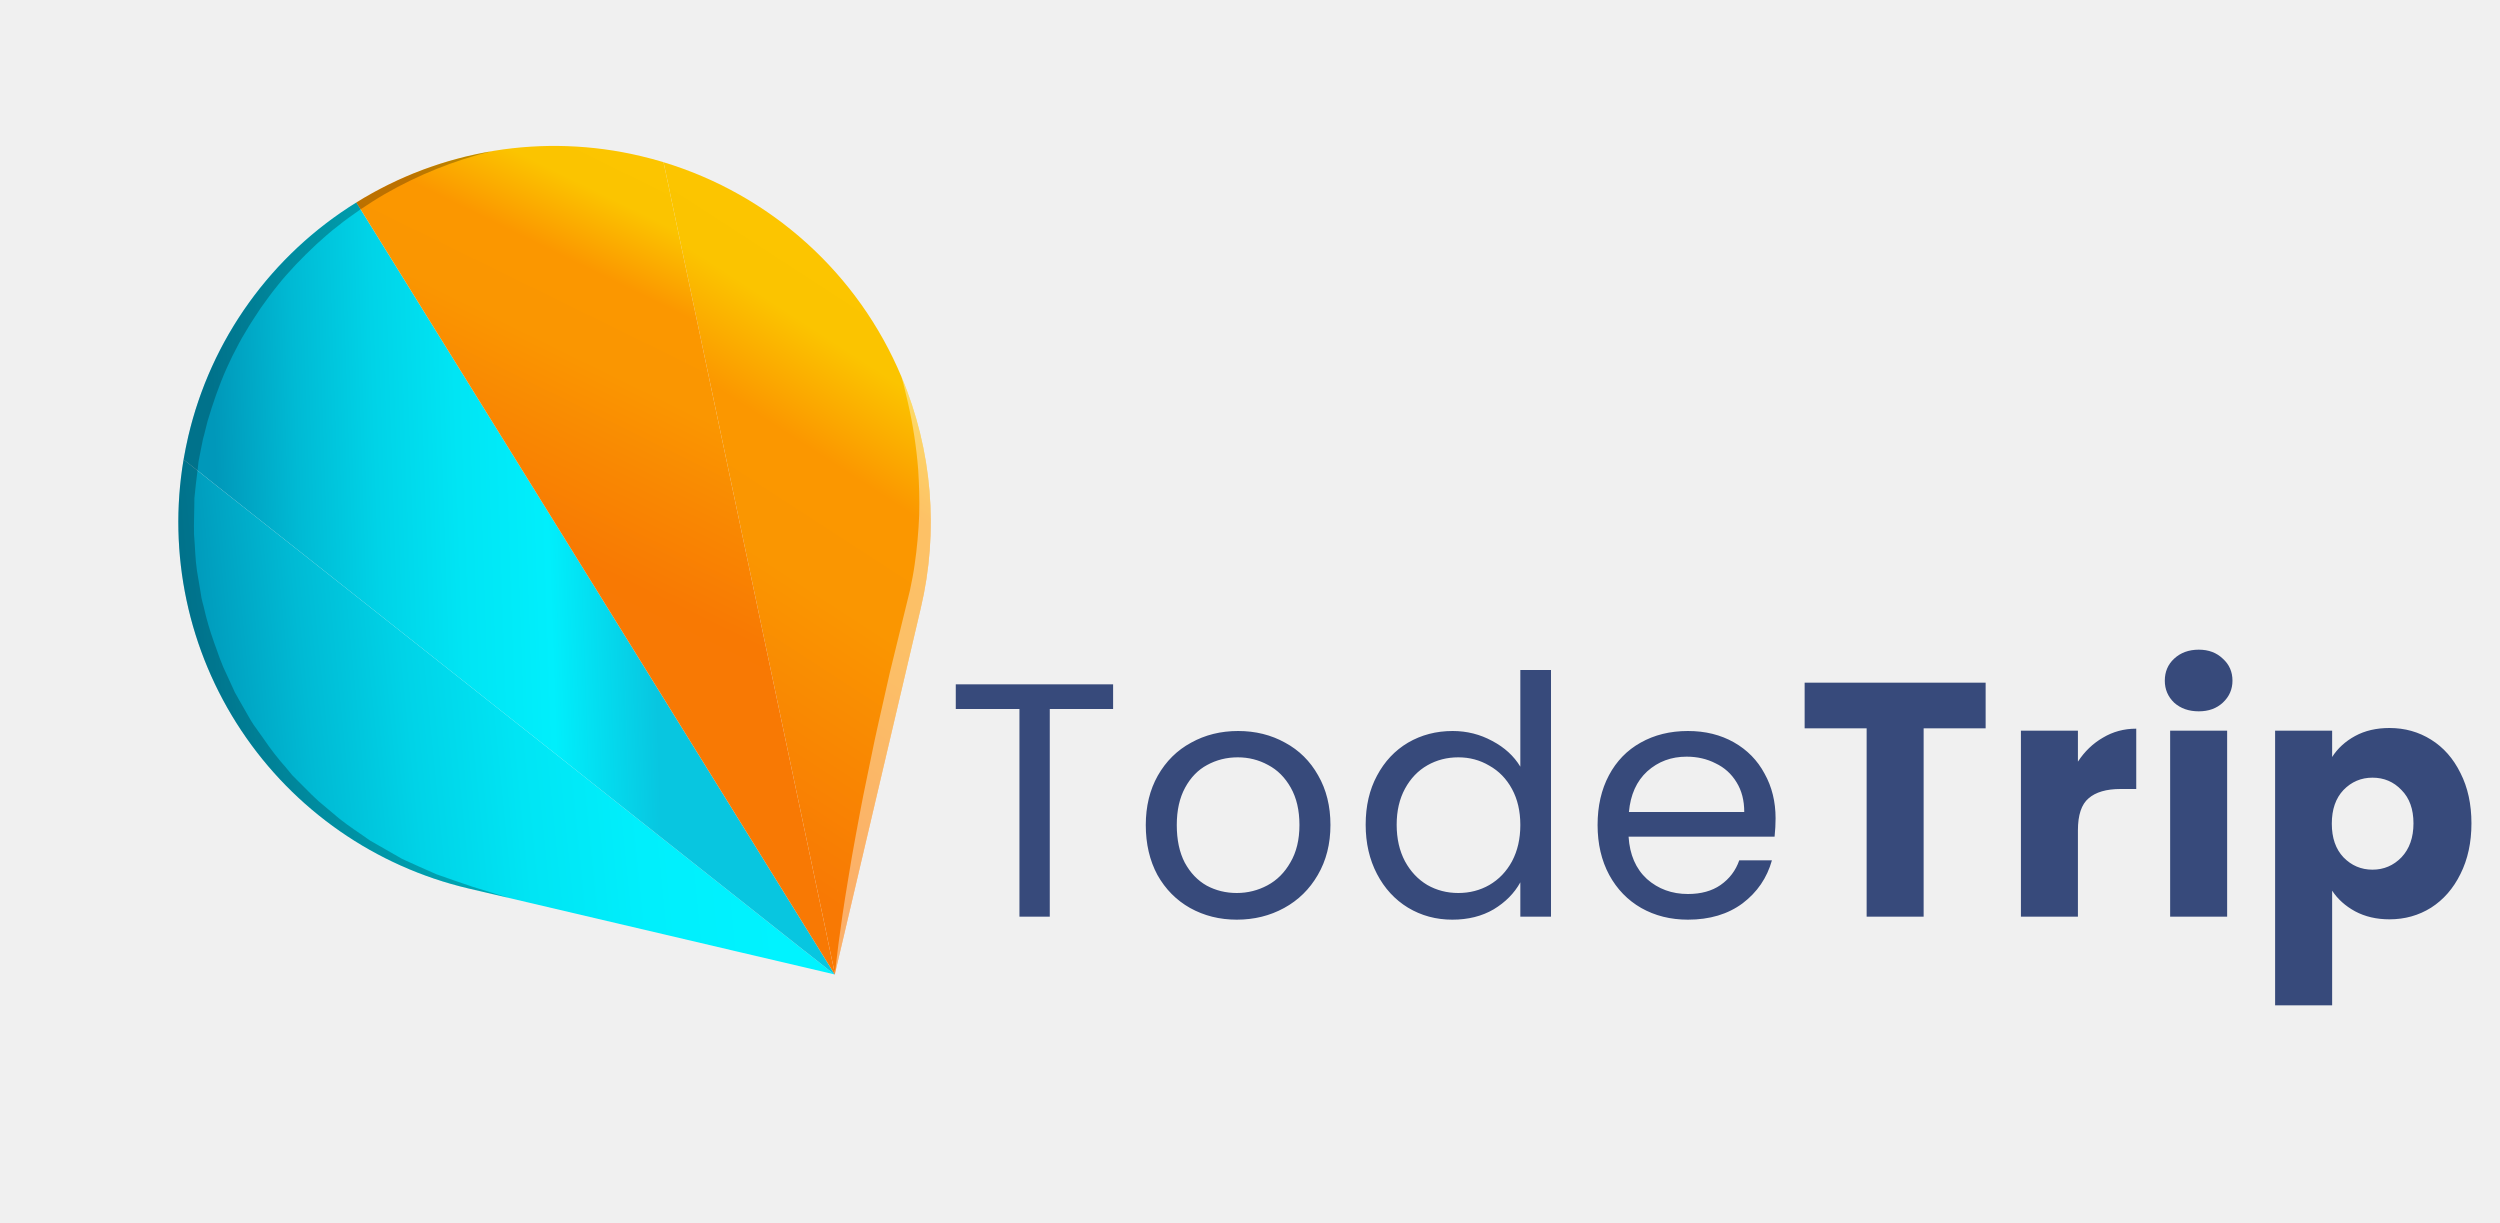
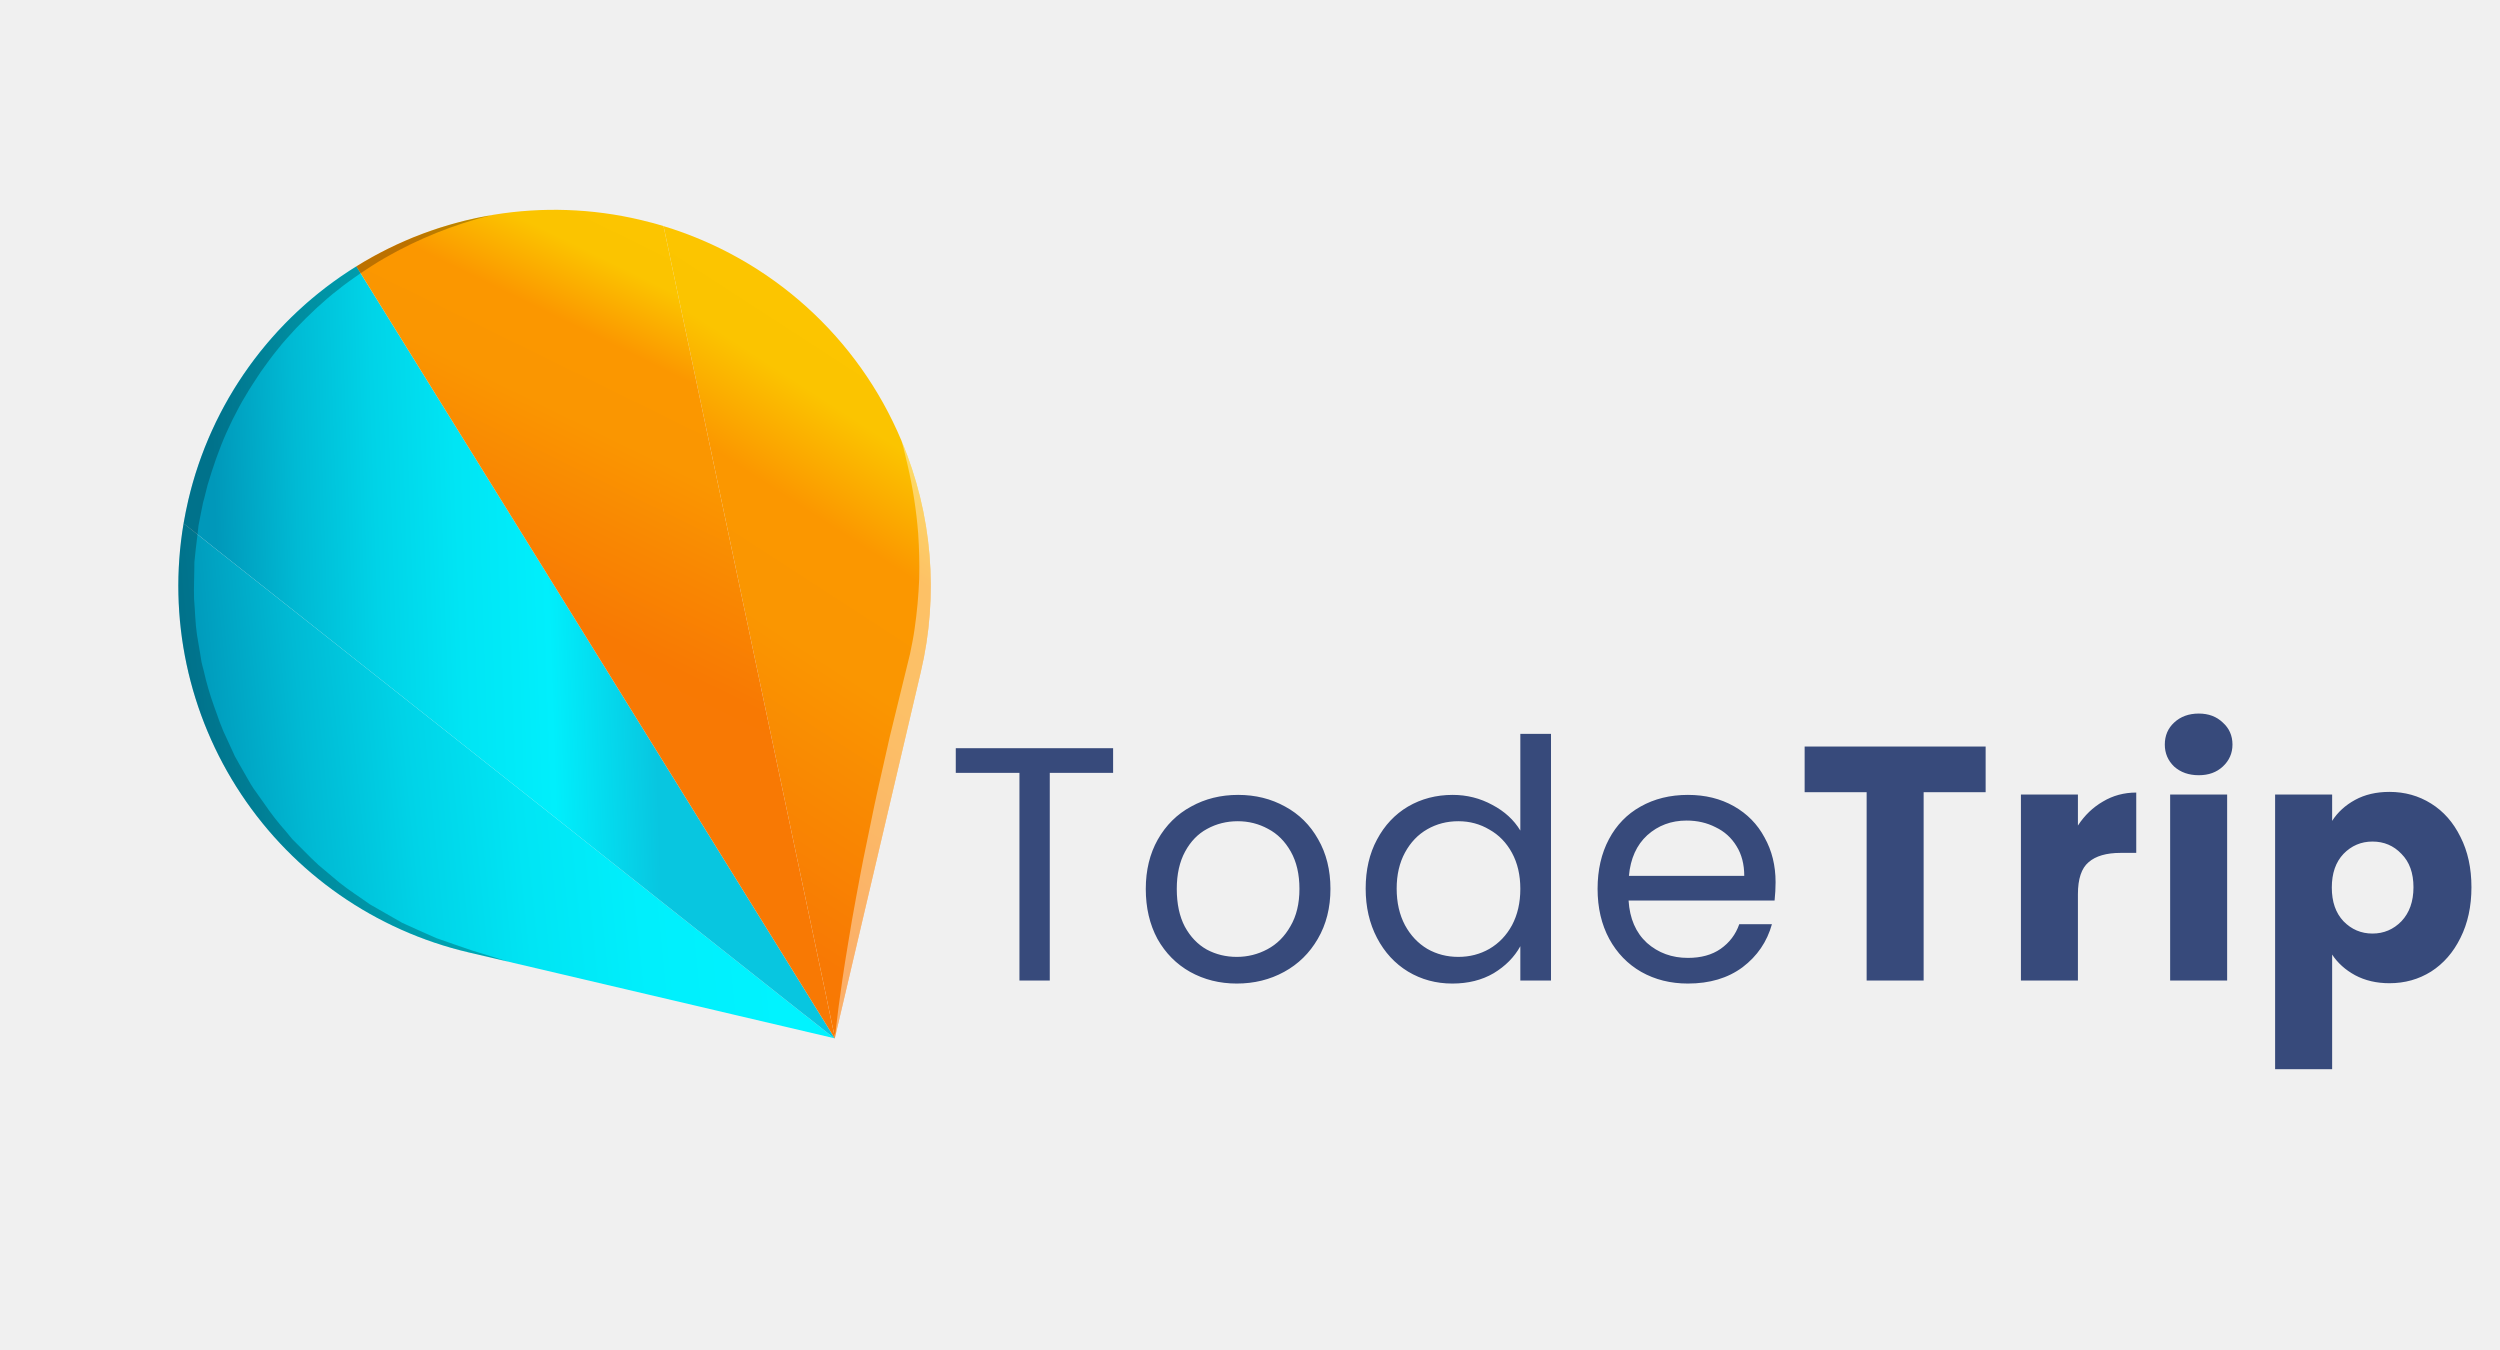
- <svg xmlns="http://www.w3.org/2000/svg" width="90" height="44" viewBox="0 0 90 44" fill="none">
+ <svg xmlns="http://www.w3.org/2000/svg" width="100" height="54" viewBox="0 0 90 44" fill="none">
  <path d="M6.609 16.544L7.111 16.939L7.447 17.207L7.464 17.218L7.468 17.225L28.956 34.228C28.963 34.232 28.967 34.238 28.972 34.239C28.977 34.241 28.979 34.244 28.981 34.247L28.984 34.245C28.991 34.249 28.991 34.249 28.993 34.253C28.994 34.254 28.995 34.256 28.997 34.257C28.998 34.259 29 34.26 29.002 34.26L29.004 34.263C29.009 34.266 29.012 34.269 29.015 34.274L29.02 34.275L30.031 35.076L16.867 31.985C13.515 31.197 10.589 29.162 8.684 26.294C6.778 23.425 6.036 19.939 6.609 16.544Z" fill="url(#paint0_linear_102_59)" />
  <path d="M30.057 35.06L29.79 33.798C29.789 33.79 29.787 33.783 29.785 33.775C29.783 33.773 29.783 33.77 29.784 33.767C29.781 33.763 29.779 33.758 29.779 33.753L29.782 33.751L29.773 33.721L29.776 33.719L24.123 6.96C24.119 6.945 24.116 6.929 24.115 6.913C24.114 6.905 24.112 6.897 24.11 6.89L24.108 6.886L24.109 6.881L23.887 5.84C25.794 6.418 27.551 7.409 29.031 8.743C30.511 10.077 31.679 11.721 32.45 13.559L32.454 13.565C32.453 13.57 32.453 13.57 32.455 13.573C33.562 16.204 33.804 19.119 33.147 21.896L30.06 35.045L30.057 35.06Z" fill="url(#paint1_linear_102_59)" />
  <path d="M6.609 16.544C6.658 16.264 6.713 15.986 6.778 15.705C7.183 13.973 7.926 12.338 8.964 10.894C10.003 9.449 11.316 8.225 12.829 7.289L30.052 35.081L30.031 35.076L29.02 34.275L29.015 34.274C29.012 34.269 29.009 34.266 29.004 34.263L29.002 34.26C29 34.26 28.998 34.259 28.997 34.257C28.995 34.256 28.994 34.254 28.993 34.253C28.991 34.249 28.991 34.249 28.984 34.245L28.972 34.239C28.967 34.238 28.963 34.232 28.956 34.228L7.468 17.225L7.464 17.218L7.447 17.207L7.111 16.939L6.609 16.544Z" fill="url(#paint2_linear_102_59)" />
  <path d="M30.052 35.081L12.829 7.289C14.339 6.349 16.021 5.718 17.776 5.43C19.532 5.143 21.327 5.206 23.058 5.616C23.34 5.682 23.613 5.757 23.885 5.837L23.887 5.84L24.109 6.882L24.108 6.886L24.11 6.89C24.112 6.897 24.114 6.905 24.115 6.913C24.116 6.929 24.119 6.945 24.123 6.96L29.776 33.719L29.773 33.721C29.774 33.732 29.776 33.742 29.779 33.753C29.779 33.758 29.78 33.763 29.783 33.767C29.783 33.77 29.783 33.773 29.785 33.775C29.787 33.783 29.789 33.79 29.79 33.798L30.057 35.06L30.052 35.081Z" fill="url(#paint3_linear_102_59)" />
  <g style="mix-blend-mode:screen" opacity="0.4">
    <path d="M30.061 35.046C30.075 34.885 30.213 33.551 30.536 31.635C30.618 31.126 30.712 30.574 30.822 29.991C30.932 29.408 31.041 28.795 31.175 28.166C31.31 27.537 31.433 26.876 31.582 26.216C31.732 25.556 31.882 24.882 32.034 24.212C32.199 23.542 32.362 22.874 32.522 22.216C32.603 21.89 32.682 21.567 32.759 21.248C32.823 20.942 32.884 20.638 32.927 20.328C33.013 19.734 33.068 19.136 33.091 18.537C33.107 17.964 33.087 17.417 33.055 16.914C32.991 16.095 32.866 15.282 32.682 14.482C32.611 14.19 32.561 13.954 32.517 13.799C32.484 13.684 32.464 13.609 32.456 13.574C33.563 16.205 33.805 19.12 33.148 21.897L30.061 35.046Z" fill="white" />
  </g>
  <g style="mix-blend-mode:multiply" opacity="0.25">
    <path d="M6.609 16.544C6.658 16.264 6.713 15.986 6.779 15.705C7.389 13.113 8.749 10.759 10.688 8.934C12.627 7.11 15.061 5.897 17.685 5.446C16.341 5.778 15.051 6.297 13.851 6.987C13.552 7.16 13.266 7.346 12.982 7.535C12.708 7.727 12.411 7.932 12.157 8.142C11.889 8.343 11.635 8.575 11.383 8.801C11.137 9.032 10.896 9.269 10.66 9.515C10.434 9.764 10.202 10.008 9.993 10.278C9.779 10.537 9.584 10.815 9.389 11.084C9.203 11.37 9.015 11.643 8.847 11.935C8.669 12.22 8.517 12.524 8.365 12.819C8.217 13.124 8.078 13.428 7.957 13.739C7.836 14.05 7.721 14.366 7.619 14.687L7.471 15.167L7.349 15.653L7.315 15.774L7.304 15.82L7.292 15.885L7.24 16.139L7.15 16.601L7.145 16.635C7.135 16.737 7.122 16.837 7.111 16.939C7.07 17.275 7.027 17.607 6.998 17.939C6.998 18.376 6.973 18.815 6.986 19.252C7.024 19.686 7.026 20.126 7.092 20.557L7.202 21.205L7.254 21.53C7.275 21.635 7.307 21.742 7.334 21.848C7.43 22.275 7.552 22.696 7.7 23.109L7.922 23.727C7.998 23.932 8.085 24.133 8.182 24.329L8.456 24.927C8.559 25.121 8.676 25.311 8.782 25.502C8.895 25.69 8.994 25.887 9.117 26.072L9.498 26.608C9.746 26.975 10.018 27.324 10.312 27.654L10.521 27.908C10.597 27.988 10.676 28.065 10.755 28.143L11.224 28.612C11.381 28.769 11.547 28.917 11.721 29.055L12.232 29.484C12.577 29.759 12.955 29.996 13.317 30.257L14.481 30.923C14.891 31.106 15.299 31.299 15.713 31.474C16.14 31.62 16.564 31.776 16.996 31.918L18.308 32.323L16.867 31.985C13.515 31.197 10.589 29.162 8.684 26.294C6.778 23.425 6.036 19.939 6.609 16.544Z" fill="black" />
  </g>
  <path d="M40.072 24.636V25.524H37.792V33H36.7V25.524H34.408V24.636H40.072ZM44.524 33.108C43.908 33.108 43.348 32.968 42.844 32.688C42.348 32.408 41.956 32.012 41.668 31.5C41.388 30.98 41.248 30.38 41.248 29.7C41.248 29.028 41.392 28.436 41.68 27.924C41.976 27.404 42.376 27.008 42.88 26.736C43.384 26.456 43.948 26.316 44.572 26.316C45.196 26.316 45.76 26.456 46.264 26.736C46.768 27.008 47.164 27.4 47.452 27.912C47.748 28.424 47.896 29.02 47.896 29.7C47.896 30.38 47.744 30.98 47.44 31.5C47.144 32.012 46.74 32.408 46.228 32.688C45.716 32.968 45.148 33.108 44.524 33.108ZM44.524 32.148C44.916 32.148 45.284 32.056 45.628 31.872C45.972 31.688 46.248 31.412 46.456 31.044C46.672 30.676 46.78 30.228 46.78 29.7C46.78 29.172 46.676 28.724 46.468 28.356C46.26 27.988 45.988 27.716 45.652 27.54C45.316 27.356 44.952 27.264 44.56 27.264C44.16 27.264 43.792 27.356 43.456 27.54C43.128 27.716 42.864 27.988 42.664 28.356C42.464 28.724 42.364 29.172 42.364 29.7C42.364 30.236 42.46 30.688 42.652 31.056C42.852 31.424 43.116 31.7 43.444 31.884C43.772 32.06 44.132 32.148 44.524 32.148ZM49.164 29.688C49.164 29.016 49.3 28.428 49.572 27.924C49.844 27.412 50.216 27.016 50.688 26.736C51.168 26.456 51.704 26.316 52.296 26.316C52.808 26.316 53.284 26.436 53.724 26.676C54.164 26.908 54.5 27.216 54.732 27.6V24.12H55.836V33H54.732V31.764C54.516 32.156 54.196 32.48 53.772 32.736C53.348 32.984 52.852 33.108 52.284 33.108C51.7 33.108 51.168 32.964 50.688 32.676C50.216 32.388 49.844 31.984 49.572 31.464C49.3 30.944 49.164 30.352 49.164 29.688ZM54.732 29.7C54.732 29.204 54.632 28.772 54.432 28.404C54.232 28.036 53.96 27.756 53.616 27.564C53.28 27.364 52.908 27.264 52.5 27.264C52.092 27.264 51.72 27.36 51.384 27.552C51.048 27.744 50.78 28.024 50.58 28.392C50.38 28.76 50.28 29.192 50.28 29.688C50.28 30.192 50.38 30.632 50.58 31.008C50.78 31.376 51.048 31.66 51.384 31.86C51.72 32.052 52.092 32.148 52.5 32.148C52.908 32.148 53.28 32.052 53.616 31.86C53.96 31.66 54.232 31.376 54.432 31.008C54.632 30.632 54.732 30.196 54.732 29.7ZM63.921 29.46C63.921 29.668 63.909 29.888 63.885 30.12H58.629C58.669 30.768 58.889 31.276 59.289 31.644C59.697 32.004 60.189 32.184 60.765 32.184C61.237 32.184 61.629 32.076 61.941 31.86C62.261 31.636 62.485 31.34 62.613 30.972H63.789C63.613 31.604 63.261 32.12 62.733 32.52C62.205 32.912 61.549 33.108 60.765 33.108C60.141 33.108 59.581 32.968 59.085 32.688C58.597 32.408 58.213 32.012 57.933 31.5C57.653 30.98 57.513 30.38 57.513 29.7C57.513 29.02 57.649 28.424 57.921 27.912C58.193 27.4 58.573 27.008 59.061 26.736C59.557 26.456 60.125 26.316 60.765 26.316C61.389 26.316 61.941 26.452 62.421 26.724C62.901 26.996 63.269 27.372 63.525 27.852C63.789 28.324 63.921 28.86 63.921 29.46ZM62.793 29.232C62.793 28.816 62.701 28.46 62.517 28.164C62.333 27.86 62.081 27.632 61.761 27.48C61.449 27.32 61.101 27.24 60.717 27.24C60.165 27.24 59.693 27.416 59.301 27.768C58.917 28.12 58.697 28.608 58.641 29.232H62.793ZM71.483 24.576V26.22H69.251V33H67.199V26.22H64.967V24.576H71.483ZM74.805 27.42C75.045 27.052 75.345 26.764 75.705 26.556C76.065 26.34 76.465 26.232 76.905 26.232V28.404H76.341C75.829 28.404 75.445 28.516 75.189 28.74C74.933 28.956 74.805 29.34 74.805 29.892V33H72.753V26.304H74.805V27.42ZM79.157 25.608C78.797 25.608 78.501 25.504 78.269 25.296C78.045 25.08 77.933 24.816 77.933 24.504C77.933 24.184 78.045 23.92 78.269 23.712C78.501 23.496 78.797 23.388 79.157 23.388C79.509 23.388 79.797 23.496 80.021 23.712C80.253 23.92 80.369 24.184 80.369 24.504C80.369 24.816 80.253 25.08 80.021 25.296C79.797 25.504 79.509 25.608 79.157 25.608ZM80.177 26.304V33H78.125V26.304H80.177ZM83.957 27.252C84.156 26.94 84.433 26.688 84.784 26.496C85.136 26.304 85.549 26.208 86.02 26.208C86.573 26.208 87.073 26.348 87.52 26.628C87.969 26.908 88.32 27.308 88.576 27.828C88.841 28.348 88.972 28.952 88.972 29.64C88.972 30.328 88.841 30.936 88.576 31.464C88.32 31.984 87.969 32.388 87.52 32.676C87.073 32.956 86.573 33.096 86.02 33.096C85.556 33.096 85.144 33 84.784 32.808C84.433 32.616 84.156 32.368 83.957 32.064V36.192H81.904V26.304H83.957V27.252ZM86.885 29.64C86.885 29.128 86.74 28.728 86.453 28.44C86.172 28.144 85.825 27.996 85.409 27.996C85.001 27.996 84.653 28.144 84.365 28.44C84.085 28.736 83.945 29.14 83.945 29.652C83.945 30.164 84.085 30.568 84.365 30.864C84.653 31.16 85.001 31.308 85.409 31.308C85.817 31.308 86.165 31.16 86.453 30.864C86.74 30.56 86.885 30.152 86.885 29.64Z" fill="#374A7B" />
  <defs>
    <linearGradient id="paint0_linear_102_59" x1="28.412" y1="35.518" x2="8.391" y2="37.513" gradientUnits="userSpaceOnUse">
      <stop stop-color="#00F3FF" />
      <stop offset="0.238" stop-color="#00EFFC" />
      <stop offset="0.44" stop-color="#00E5F4" />
      <stop offset="0.629" stop-color="#00D3E7" />
      <stop offset="0.81" stop-color="#00BAD4" />
      <stop offset="0.983" stop-color="#009BBC" />
      <stop offset="1" stop-color="#0098BA" />
    </linearGradient>
    <linearGradient id="paint1_linear_102_59" x1="30.941" y1="35.074" x2="42.621" y2="17.086" gradientUnits="userSpaceOnUse">
      <stop stop-color="#F87903" />
      <stop offset="0.074" stop-color="#F87904" />
      <stop offset="0.293" stop-color="#F98702" />
      <stop offset="0.501" stop-color="#FA9601" />
      <stop offset="0.695" stop-color="#FB9700" />
      <stop offset="0.867" stop-color="#FBC400" />
      <stop offset="1" stop-color="#FCC500" />
    </linearGradient>
    <linearGradient id="paint2_linear_102_59" x1="23.753" y1="27.868" x2="8.146" y2="28.398" gradientUnits="userSpaceOnUse">
      <stop stop-color="#08C6E0" />
      <stop offset="0.238" stop-color="#00EFFC" />
      <stop offset="0.44" stop-color="#00E5F4" />
      <stop offset="0.629" stop-color="#00D3E7" />
      <stop offset="0.81" stop-color="#00BAD4" />
      <stop offset="0.983" stop-color="#009BBC" />
      <stop offset="1" stop-color="#0098BA" />
    </linearGradient>
    <linearGradient id="paint3_linear_102_59" x1="25.674" y1="23.792" x2="32.455" y2="9.992" gradientUnits="userSpaceOnUse">
      <stop stop-color="#F87904" />
      <stop offset="0.074" stop-color="#F87903" />
      <stop offset="0.293" stop-color="#F98702" />
      <stop offset="0.501" stop-color="#FA9601" />
      <stop offset="0.695" stop-color="#FB9700" />
      <stop offset="0.867" stop-color="#FBC400" />
      <stop offset="1" stop-color="#FCC500" />
    </linearGradient>
  </defs>
</svg>
